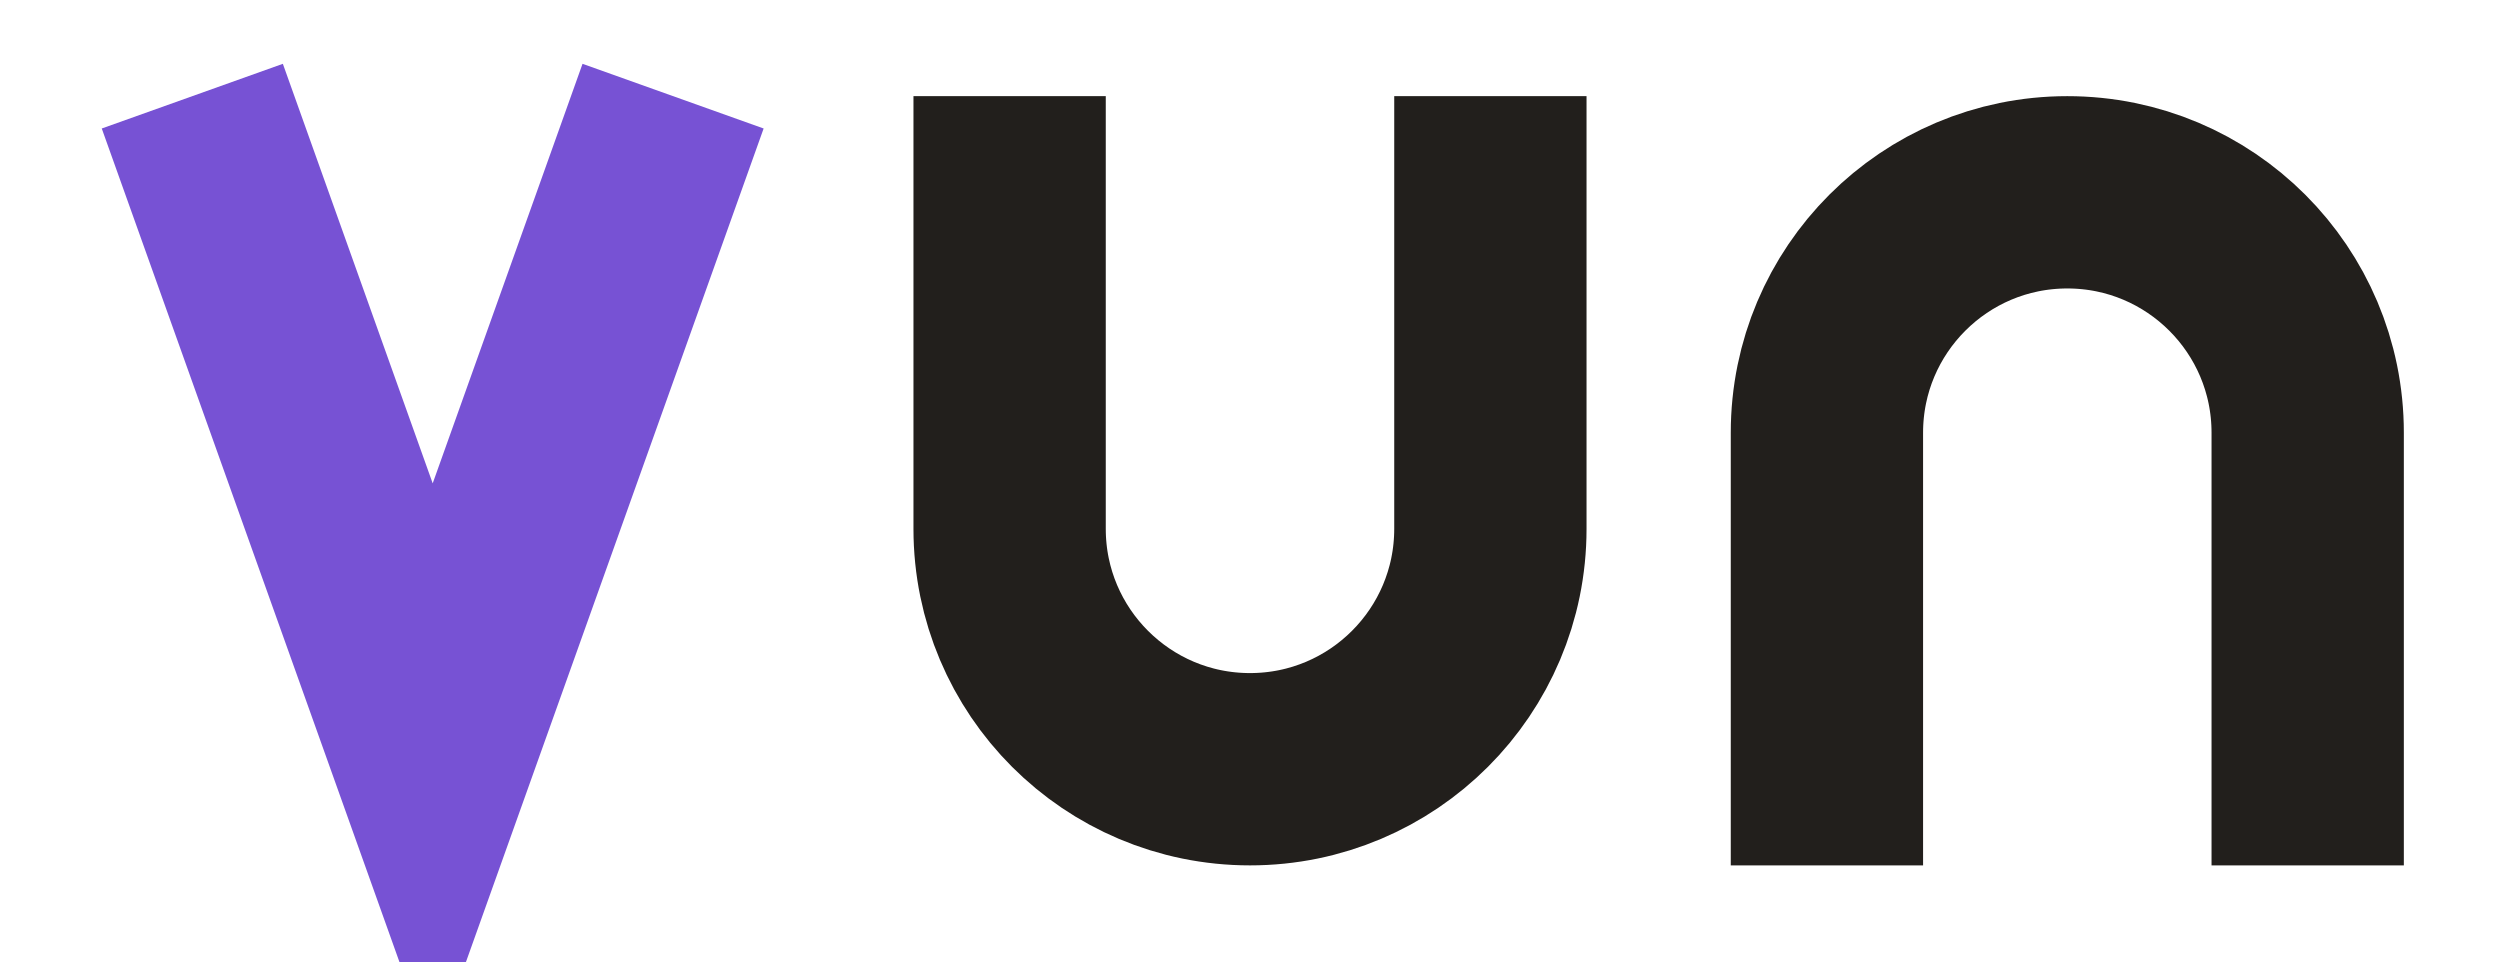
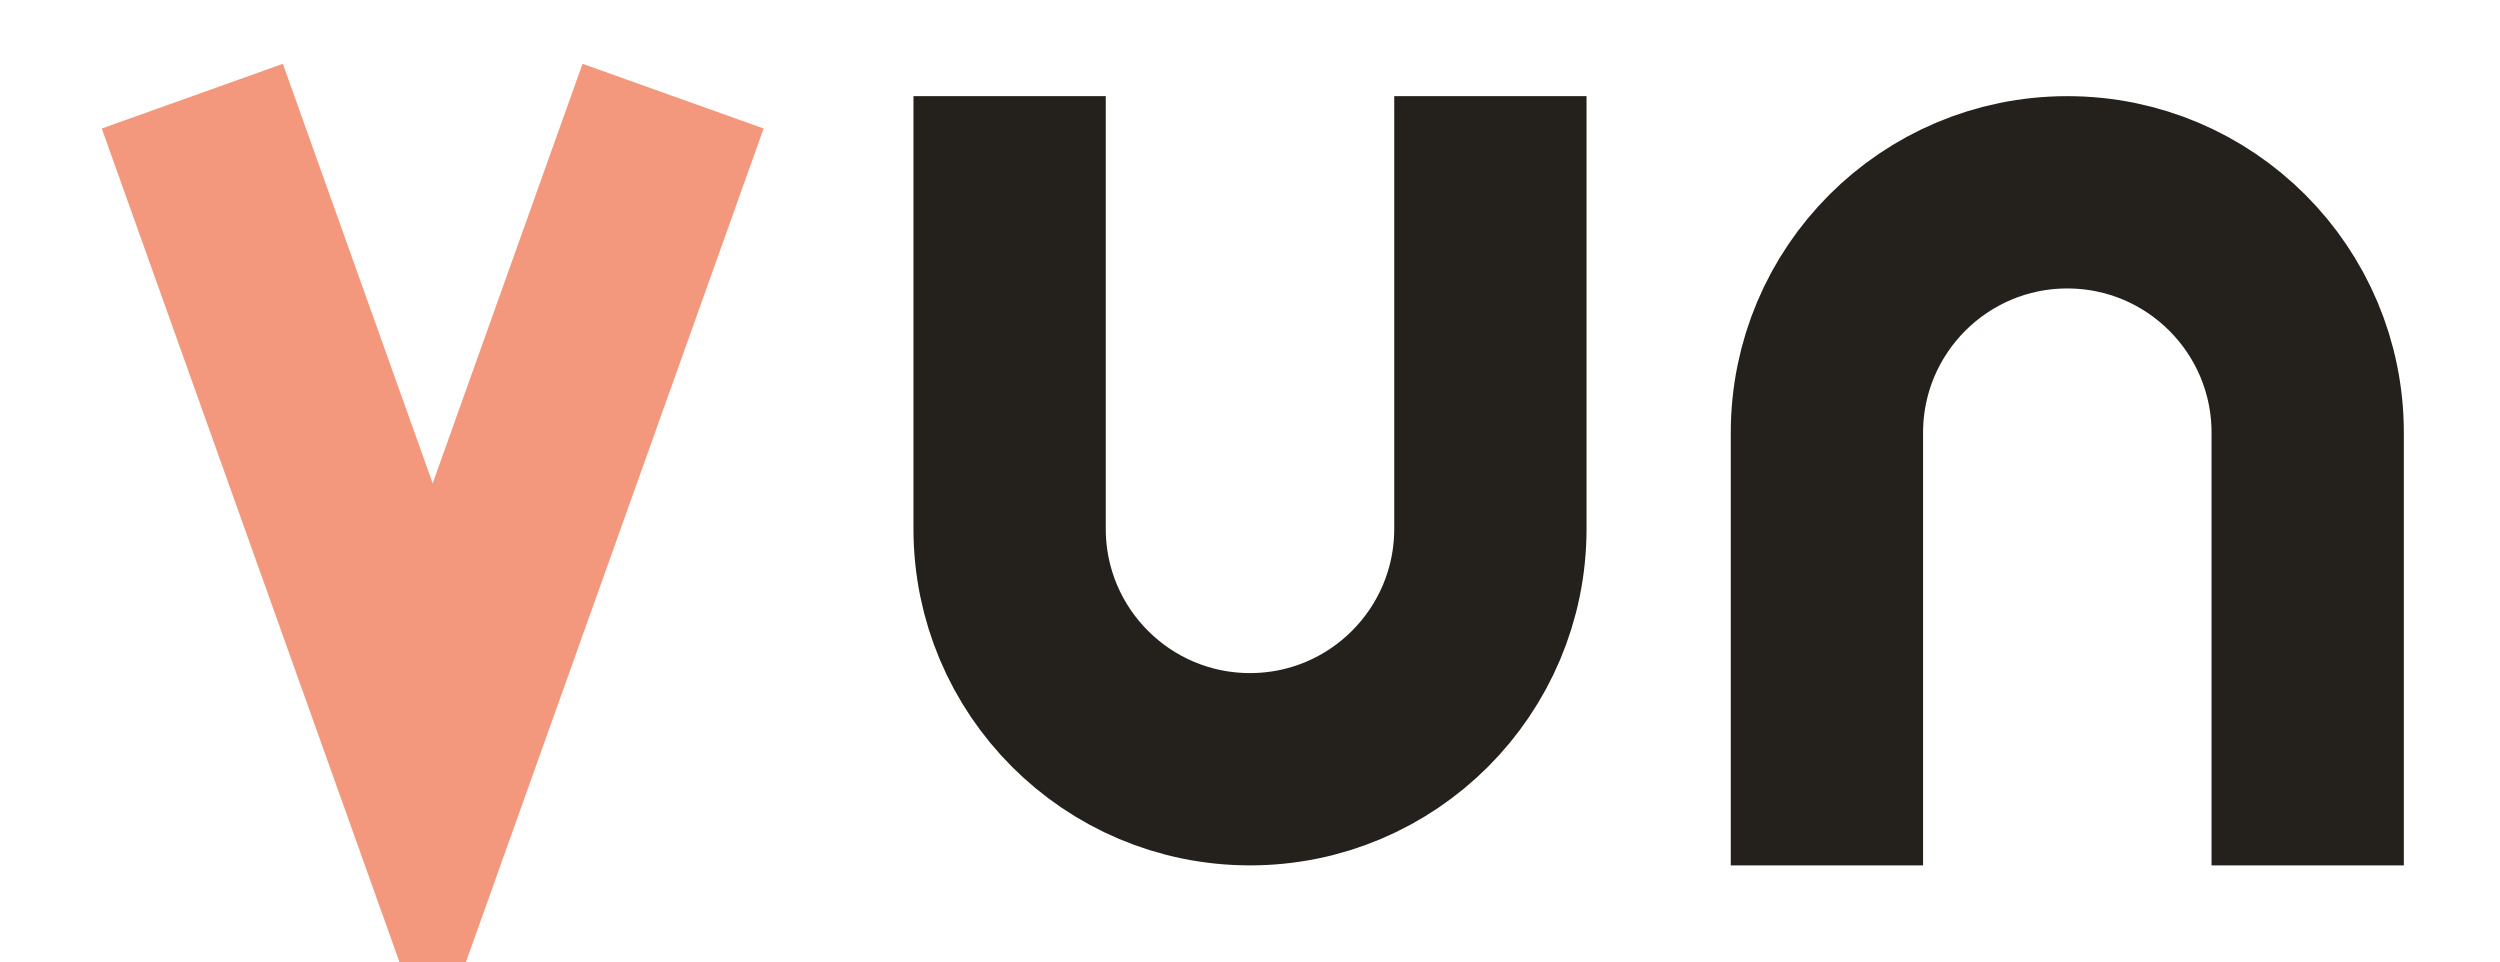
<svg xmlns="http://www.w3.org/2000/svg" viewBox="0 0 520 200">
  <style id="theme">
-     .f-shell-top { fill: #ECE8E2 }
-     .s-shell-top { stroke: #ECE8E2 }
-     .f-shell-hi { fill: #D9D3CA }
-     .s-shell-hi { stroke: #D9D3CA }
-     .f-shell { fill: #BFB7AB }
-     .s-shell { stroke: #BFB7AB }
-     .f-shell-lo { fill: #A2988A }
-     .s-shell-lo { stroke: #A2988A }
-     .f-shell-deep { fill: #857B6E }
-     .s-shell-deep { stroke: #857B6E }
-     .f-hollow { fill: #221F1C }
-     .s-hollow { stroke: #221F1C }
-     .f-fleck { fill: #7FCFC4 }
-     .s-fleck { stroke: #7FCFC4 }
-     .f-body { fill: #7752D4 }
-     .s-body { stroke: #7752D4 }
-     .f-body-lo { fill: #4B3290 }
-     .s-body-lo { stroke: #4B3290 }
-     .f-ink { fill: #241846 }
-     .s-ink { stroke: #241846 }
-     .f-glint { fill: #F7F5F2 }
-     .s-glint { stroke: #F7F5F2 }
-     .f-mouth { fill: #B04230 }
-     .s-mouth { stroke: #B04230 }
-     .f-cheek { fill: #F7A391 }
-     .s-cheek { stroke: #F7A391 }
-     .f-word { fill: #221F1C }
-     .s-word { stroke: #221F1C }
-     .f-word-accent { fill: #7752D4 }
-     .s-word-accent { stroke: #7752D4 }
+     .f-shell-top { fill: #F0FAF7 }
+     .s-shell-top { stroke: #F0FAF7 }
+     .f-shell-hi { fill: #DDF3EC }
+     .s-shell-hi { stroke: #DDF3EC }
+     .f-shell { fill: #C0E8DC }
+     .s-shell { stroke: #C0E8DC }
+     .f-shell-lo { fill: #9ADAC8 }
+     .s-shell-lo { stroke: #9ADAC8 }
+     .f-shell-deep { fill: #72C5AF }
+     .s-shell-deep { stroke: #72C5AF }
+     .f-hollow { fill: #15302B }
+     .s-hollow { stroke: #15302B }
+     .f-fleck { fill: #FBD878 }
+     .s-fleck { stroke: #FBD878 }
+     .f-body { fill: #FBB49E }
+     .s-body { stroke: #FBB49E }
+     .f-body-lo { fill: #E57B5E }
+     .s-body-lo { stroke: #E57B5E }
+     .f-ink { fill: #24211D }
+     .s-ink { stroke: #24211D }
+     .f-glint { fill: #F9F7F4 }
+     .s-glint { stroke: #F9F7F4 }
+     .f-mouth { fill: #A04A3A }
+     .s-mouth { stroke: #A04A3A }
+     .f-cheek { fill: #F9A5BC }
+     .s-cheek { stroke: #F9A5BC }
+     .f-word { fill: #24211D }
+     .s-word { stroke: #24211D }
+     .f-word-accent { fill: #F4987D }
+     .s-word-accent { stroke: #F4987D }
  </style>
  <g fill="none" stroke-width="40" stroke-linecap="butt" stroke-linejoin="miter">
    <path class="s-word-accent" d="M40,20 L90,160 L140,20" />
    <path class="s-word" d="M210,20 V110 A50,50 0 0 0 310,110 V20" />
    <path class="s-word" d="M380,180 V90 A50,50 0 0 1 480,90 V180" />
  </g>
</svg>
